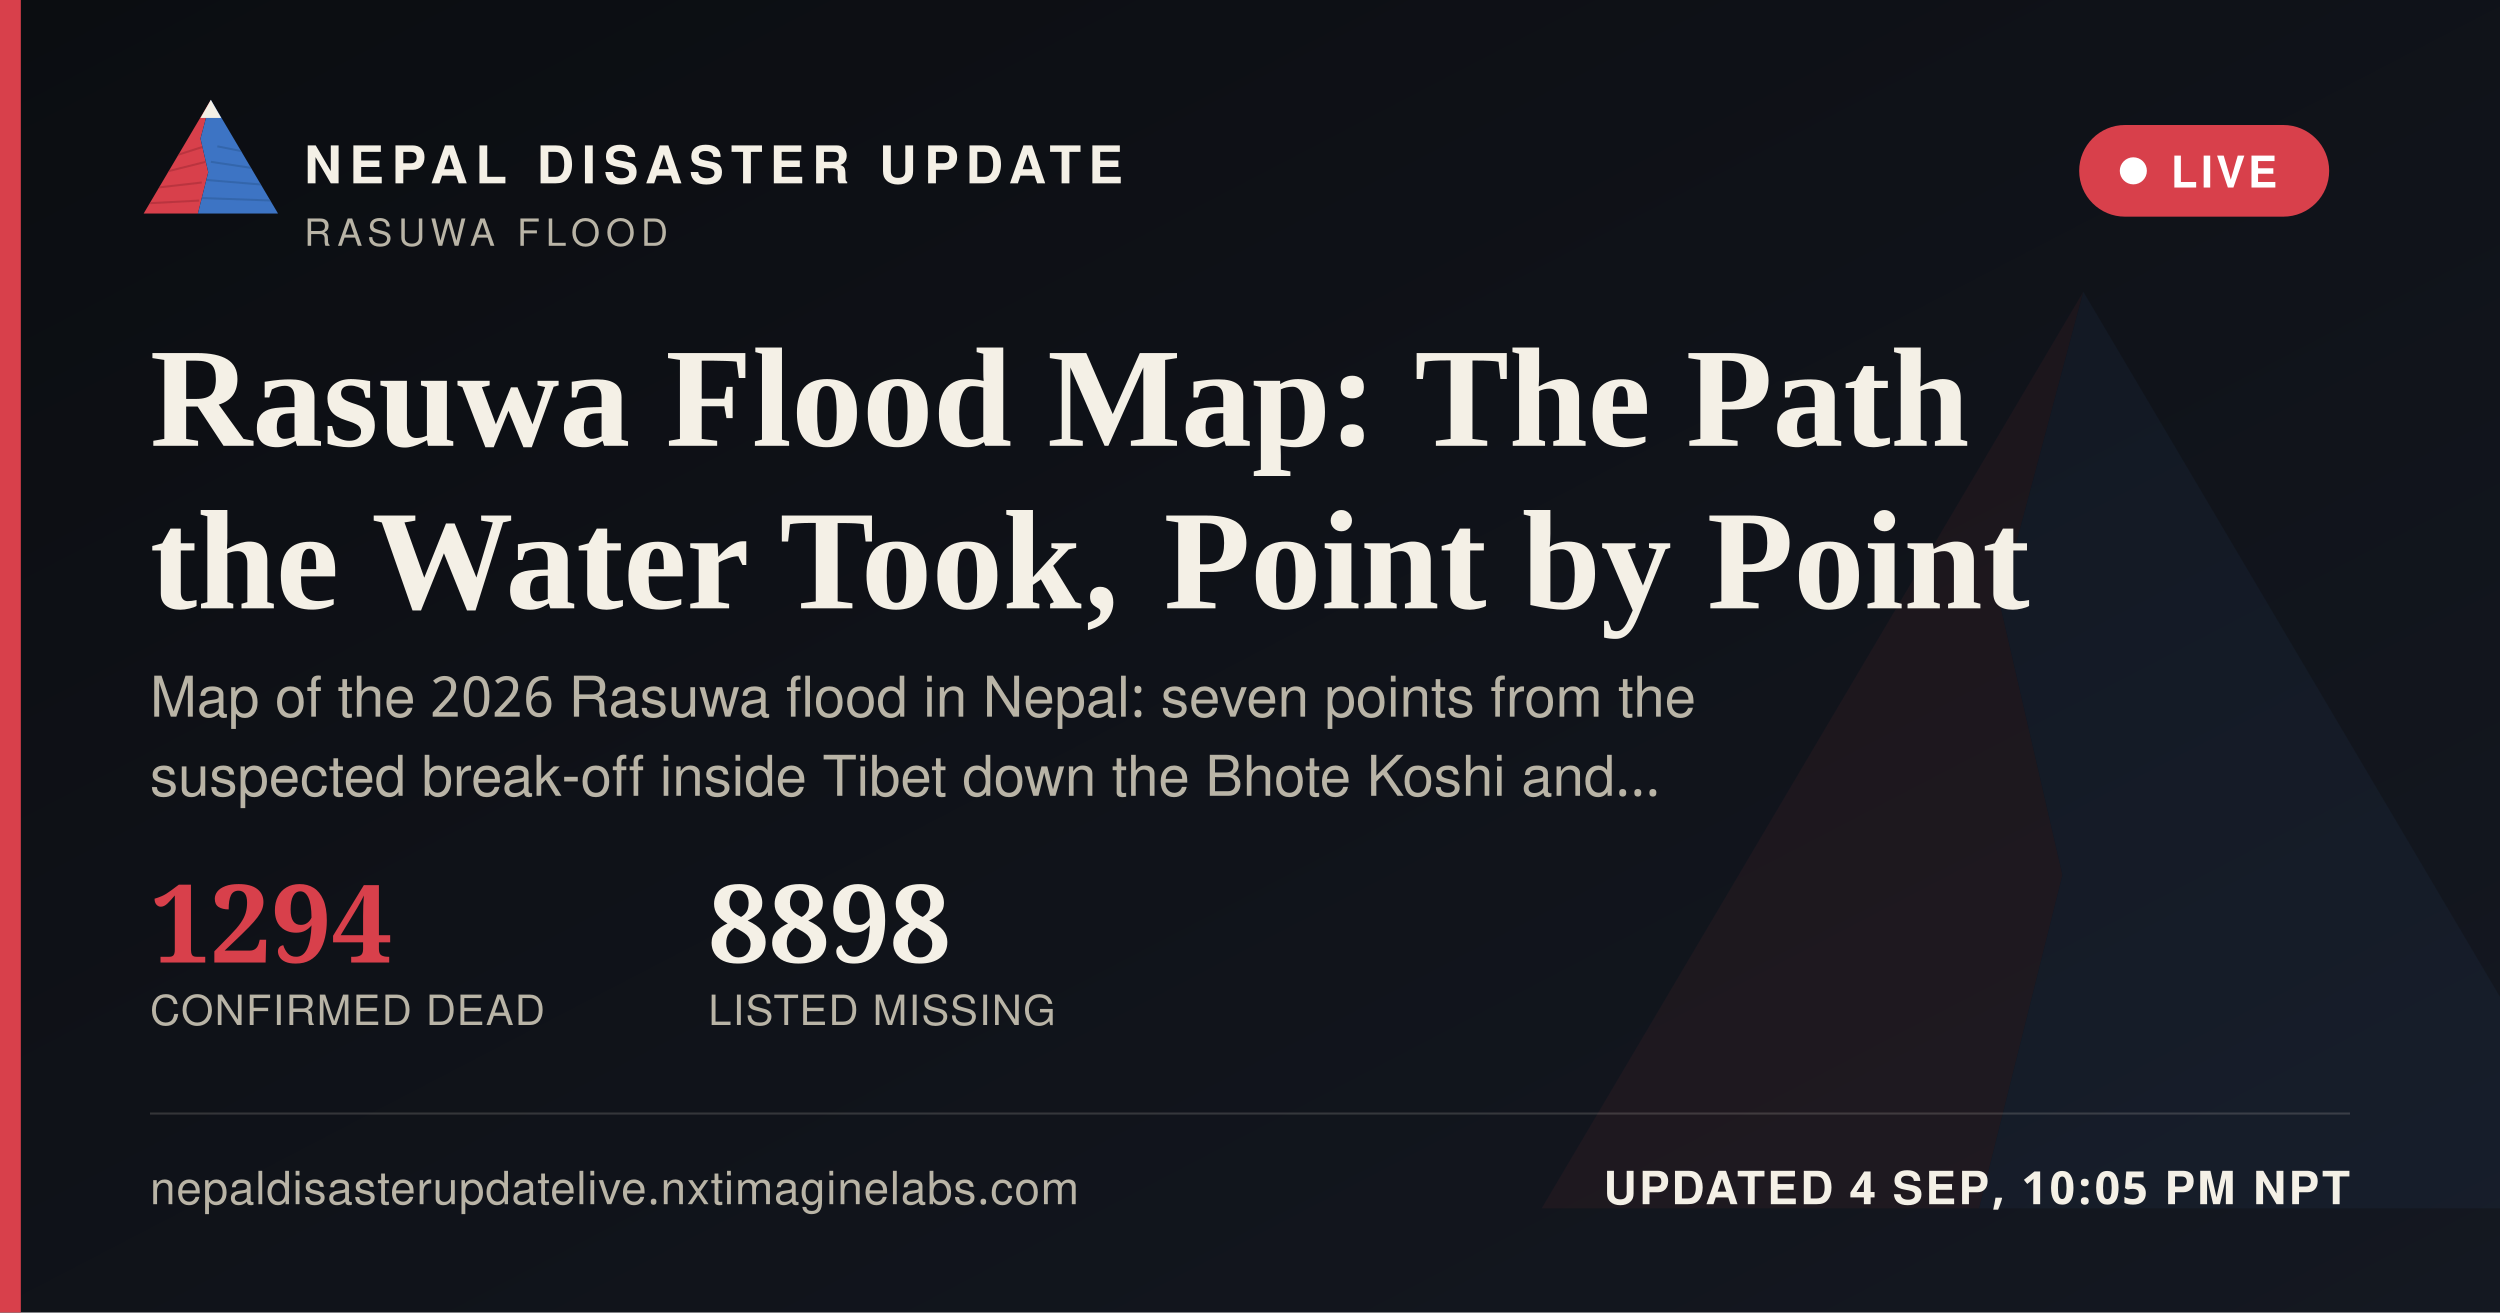
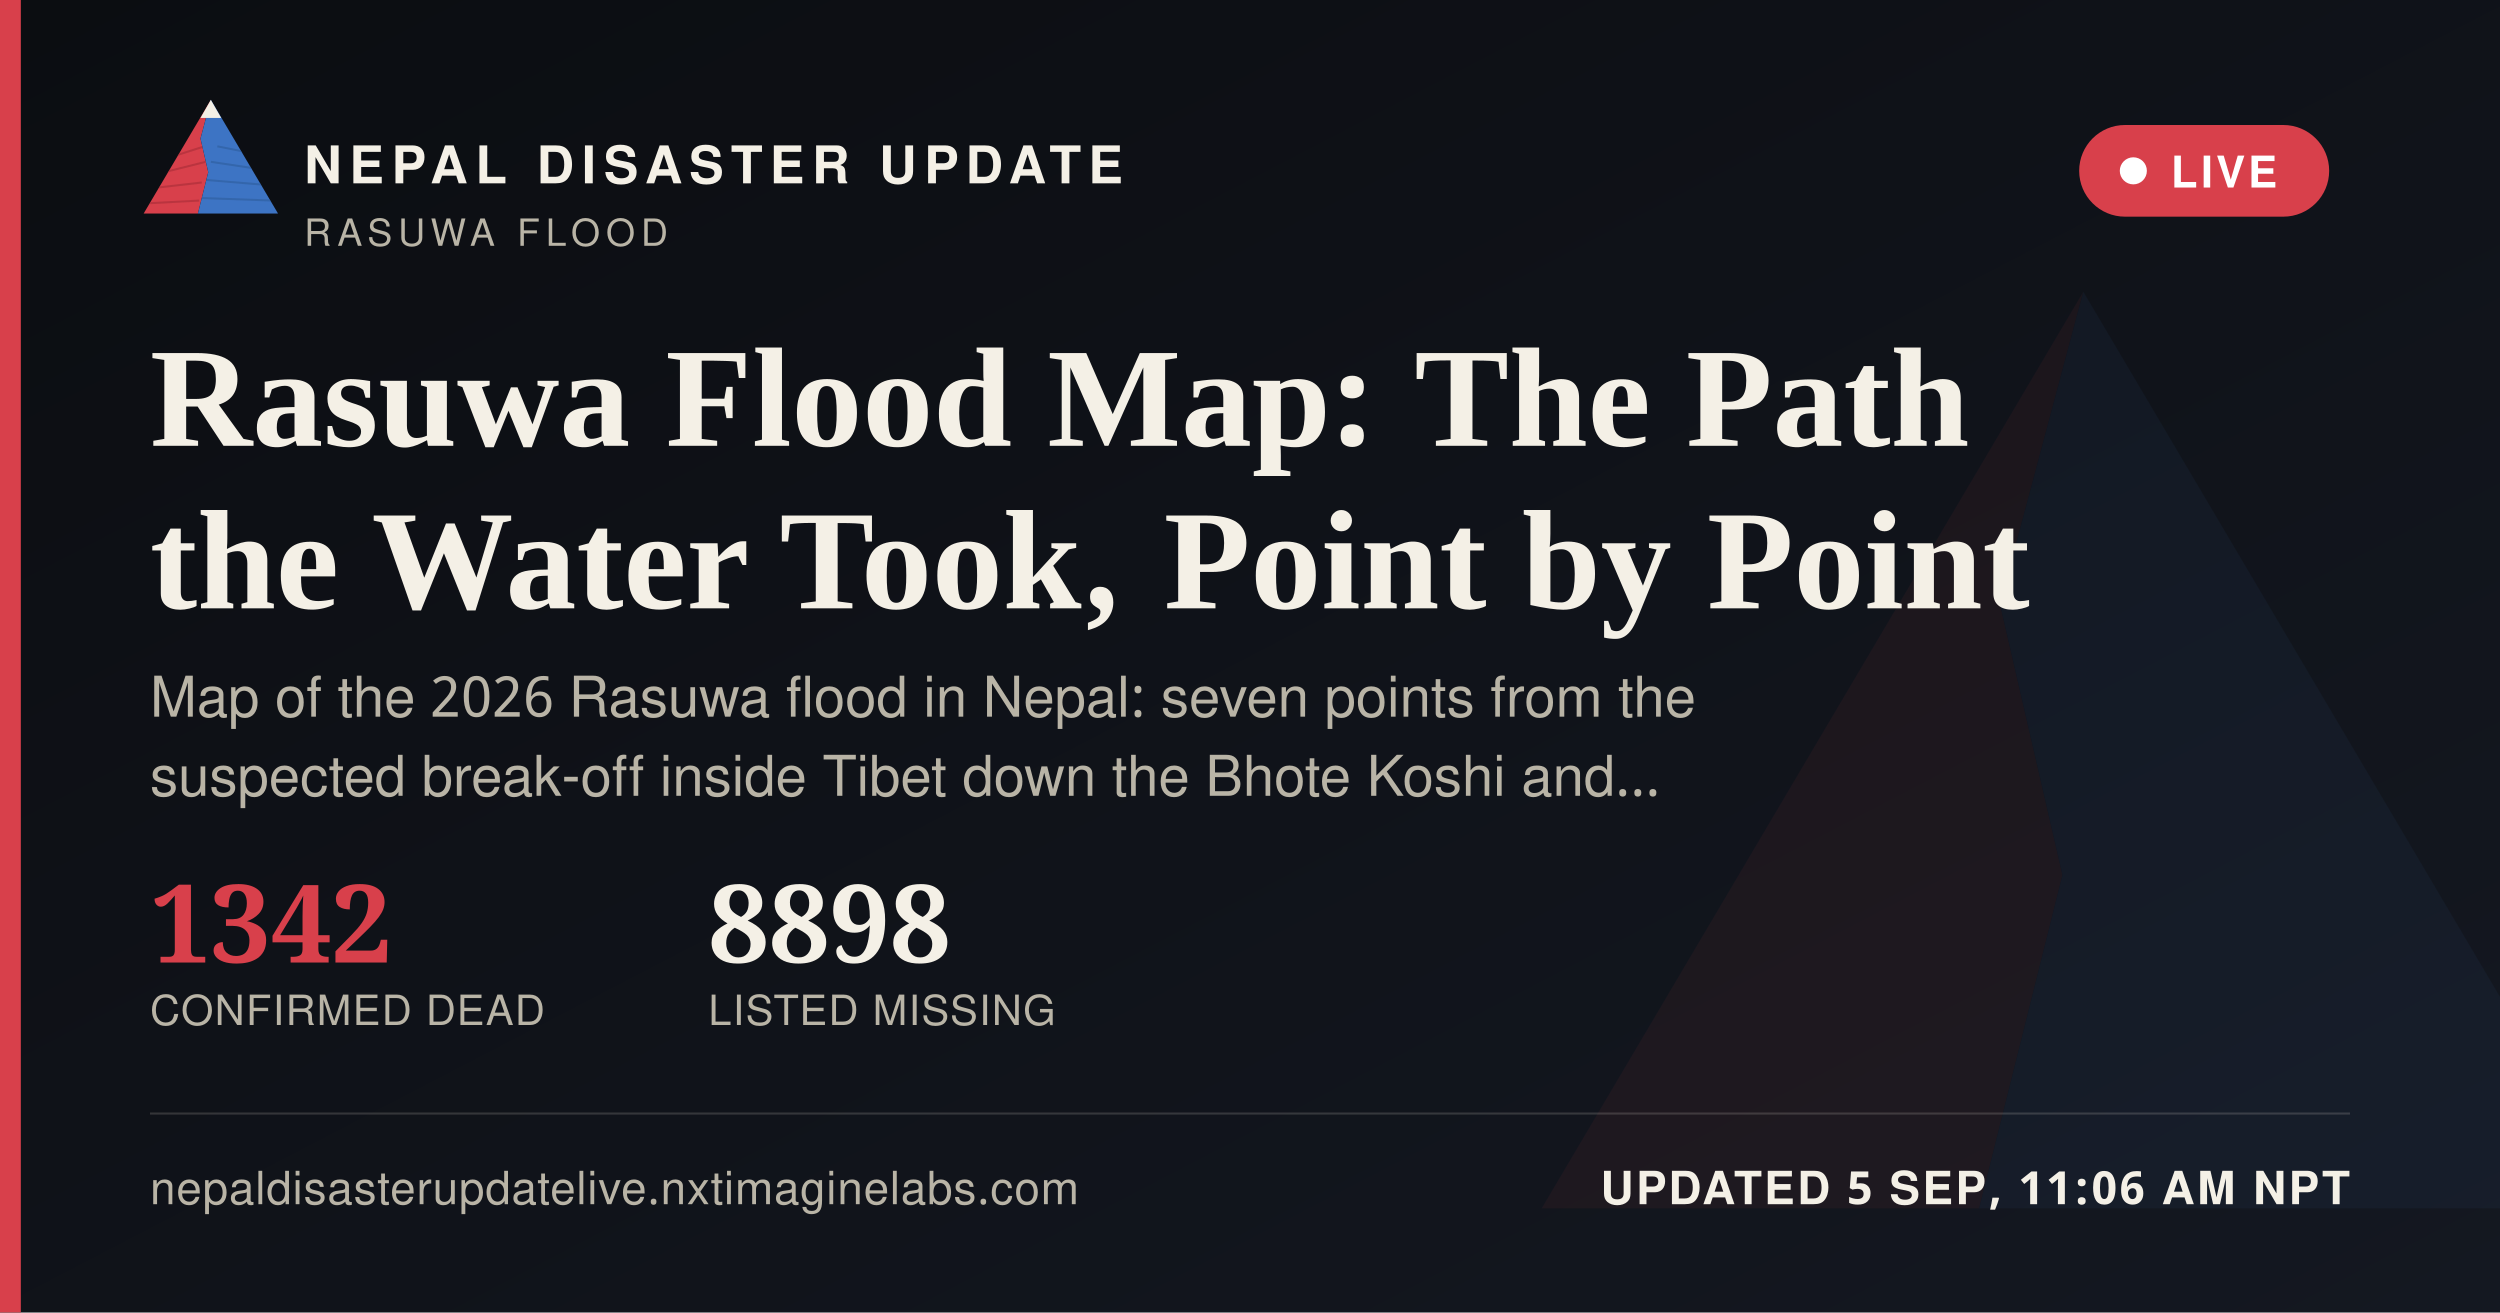
<svg xmlns="http://www.w3.org/2000/svg" width="1200" height="630" viewBox="0 0 1200 630">
  <defs>
    <linearGradient id="ogbg" x1="0" y1="0" x2="1" y2="1">
      <stop offset="0" stop-color="#0B0D11" />
      <stop offset="1" stop-color="#141821" />
    </linearGradient>
  </defs>
  <rect width="1200" height="630" fill="url(#ogbg)" />
  <g transform="translate(700,60) scale(5)" opacity="0.06">
    <polygon points="60,16 52,46 58,72 50,104 8,104" fill="#D8404B" />
    <polygon points="60,16 112,104 50,104 58,72 52,46" fill="#3D74C4" />
  </g>
  <rect x="0" y="0" width="10" height="630" fill="#D8404B" />
  <g transform="translate(64,38) scale(0.62)">
    <g>
      <defs>
        <clipPath id="ogLc">
          <polygon points="60,16 52,46 58,72 50,104 8,104" />
        </clipPath>
        <clipPath id="ogRc">
          <polygon points="60,16 112,104 50,104 58,72 52,46" />
        </clipPath>
      </defs>
      <polygon points="60,16 52,46 58,72 50,104 8,104" fill="#D8404B" />
      <g clip-path="url(#ogLc)" stroke="#A32A34" stroke-width="1.6" fill="none" opacity="0.55">
        <path d="M30,60 L55,52" />
        <path d="M24,72 L56,64" />
        <path d="M18,84 L53,80" />
        <path d="M13,96 L51,94" />
      </g>
      <polygon points="60,16 112,104 50,104 58,72 52,46" fill="#3D74C4" />
      <g clip-path="url(#ogRc)" stroke="#2A5793" stroke-width="1.6" fill="none" opacity="0.5">
        <path d="M65,52 L95,58" />
        <path d="M60,64 L100,70" />
        <path d="M56,78 L104,82" />
        <path d="M52,92 L108,94" />
      </g>
      <polygon points="60,16 52,30 68,30" fill="#F4F0E6" />
    </g>
  </g>
  <text x="146" y="88" font-family="'Public Sans', 'Noto Sans Devanagari', 'Helvetica Neue', Helvetica, Arial, sans-serif" font-size="25" font-weight="800" letter-spacing="3.6" fill="#F4F0E6">NEPAL DISASTER UPDATE</text>
  <text x="146" y="118" font-family="'Public Sans', 'Noto Sans Devanagari', 'Helvetica Neue', Helvetica, Arial, sans-serif" font-size="18" letter-spacing="2.8" fill="#B9B4A6">RASUWA FLOOD</text>
  <g>
    <rect x="998" y="60" width="120" height="44" rx="22" fill="#D8404B" stroke="none" />
    <circle cx="1024" cy="82" r="6.5" fill="#FFFFFF" />
    <text x="1042" y="90" font-family="'Public Sans', 'Noto Sans Devanagari', 'Helvetica Neue', Helvetica, Arial, sans-serif" font-size="21" font-weight="700" letter-spacing="1.6" fill="#FFFFFF">LIVE</text>
  </g>
  <text x="72" y="214" font-family="Newsreader, 'Noto Serif Devanagari', Georgia, 'Times New Roman', serif" font-size="68" font-weight="600" fill="#F4F0E6">Rasuwa Flood Map: The Path</text>
  <text x="72" y="292" font-family="Newsreader, 'Noto Serif Devanagari', Georgia, 'Times New Roman', serif" font-size="68" font-weight="600" fill="#F4F0E6">the Water Took, Point by Point</text>
  <text x="72" y="344" font-family="'Public Sans', 'Noto Sans Devanagari', 'Helvetica Neue', Helvetica, Arial, sans-serif" font-size="27" fill="#B9B4A6">Map of the 2026 Rasuwa flood in Nepal: seven points from the</text>
  <text x="72" y="382" font-family="'Public Sans', 'Noto Sans Devanagari', 'Helvetica Neue', Helvetica, Arial, sans-serif" font-size="27" fill="#B9B4A6">suspected break-off inside Tibet down the Bhote Koshi and…</text>
  <g transform="translate(72,462)">
-     <text x="0" y="0" font-family="Newsreader, 'Noto Serif Devanagari', Georgia, 'Times New Roman', serif" font-size="52" font-weight="600" fill="#D8404B">1294</text>
+     <text x="0" y="0" font-family="Newsreader, 'Noto Serif Devanagari', Georgia, 'Times New Roman', serif" font-size="52" font-weight="600" fill="#D8404B">1342</text>
    <text x="0" y="30" font-family="'Public Sans', 'Noto Sans Devanagari', 'Helvetica Neue', Helvetica, Arial, sans-serif" font-size="20" letter-spacing="0.6" fill="#B9B4A6">CONFIRMED DEAD</text>
    <text x="268" y="0" font-family="Newsreader, 'Noto Serif Devanagari', Georgia, 'Times New Roman', serif" font-size="52" font-weight="600" fill="#F4F0E6">8898</text>
    <text x="268" y="30" font-family="'Public Sans', 'Noto Sans Devanagari', 'Helvetica Neue', Helvetica, Arial, sans-serif" font-size="20" letter-spacing="0.6" fill="#B9B4A6">LISTED MISSING</text>
  </g>
  <rect x="72" y="534" width="1056" height="1" fill="rgba(244,240,230,0.16)" />
  <text x="72" y="578" font-family="'Public Sans', 'Noto Sans Devanagari', 'Helvetica Neue', Helvetica, Arial, sans-serif" font-size="22" fill="#B9B4A6" letter-spacing="0.4">nepaldisasterupdatelive.nxtimaginelabs.com</text>
-   <text x="1128" y="578" text-anchor="end" font-family="'Public Sans', 'Noto Sans Devanagari', 'Helvetica Neue', Helvetica, Arial, sans-serif" font-size="22" font-weight="700" letter-spacing="1.2" fill="#F4F0E6">UPDATED 4 SEP, 10:05 PM NPT</text>
+   <text x="1128" y="578" text-anchor="end" font-family="'Public Sans', 'Noto Sans Devanagari', 'Helvetica Neue', Helvetica, Arial, sans-serif" font-size="22" font-weight="700" letter-spacing="1.2" fill="#F4F0E6">UPDATED 5 SEP, 11:06 AM NPT</text>
</svg>
